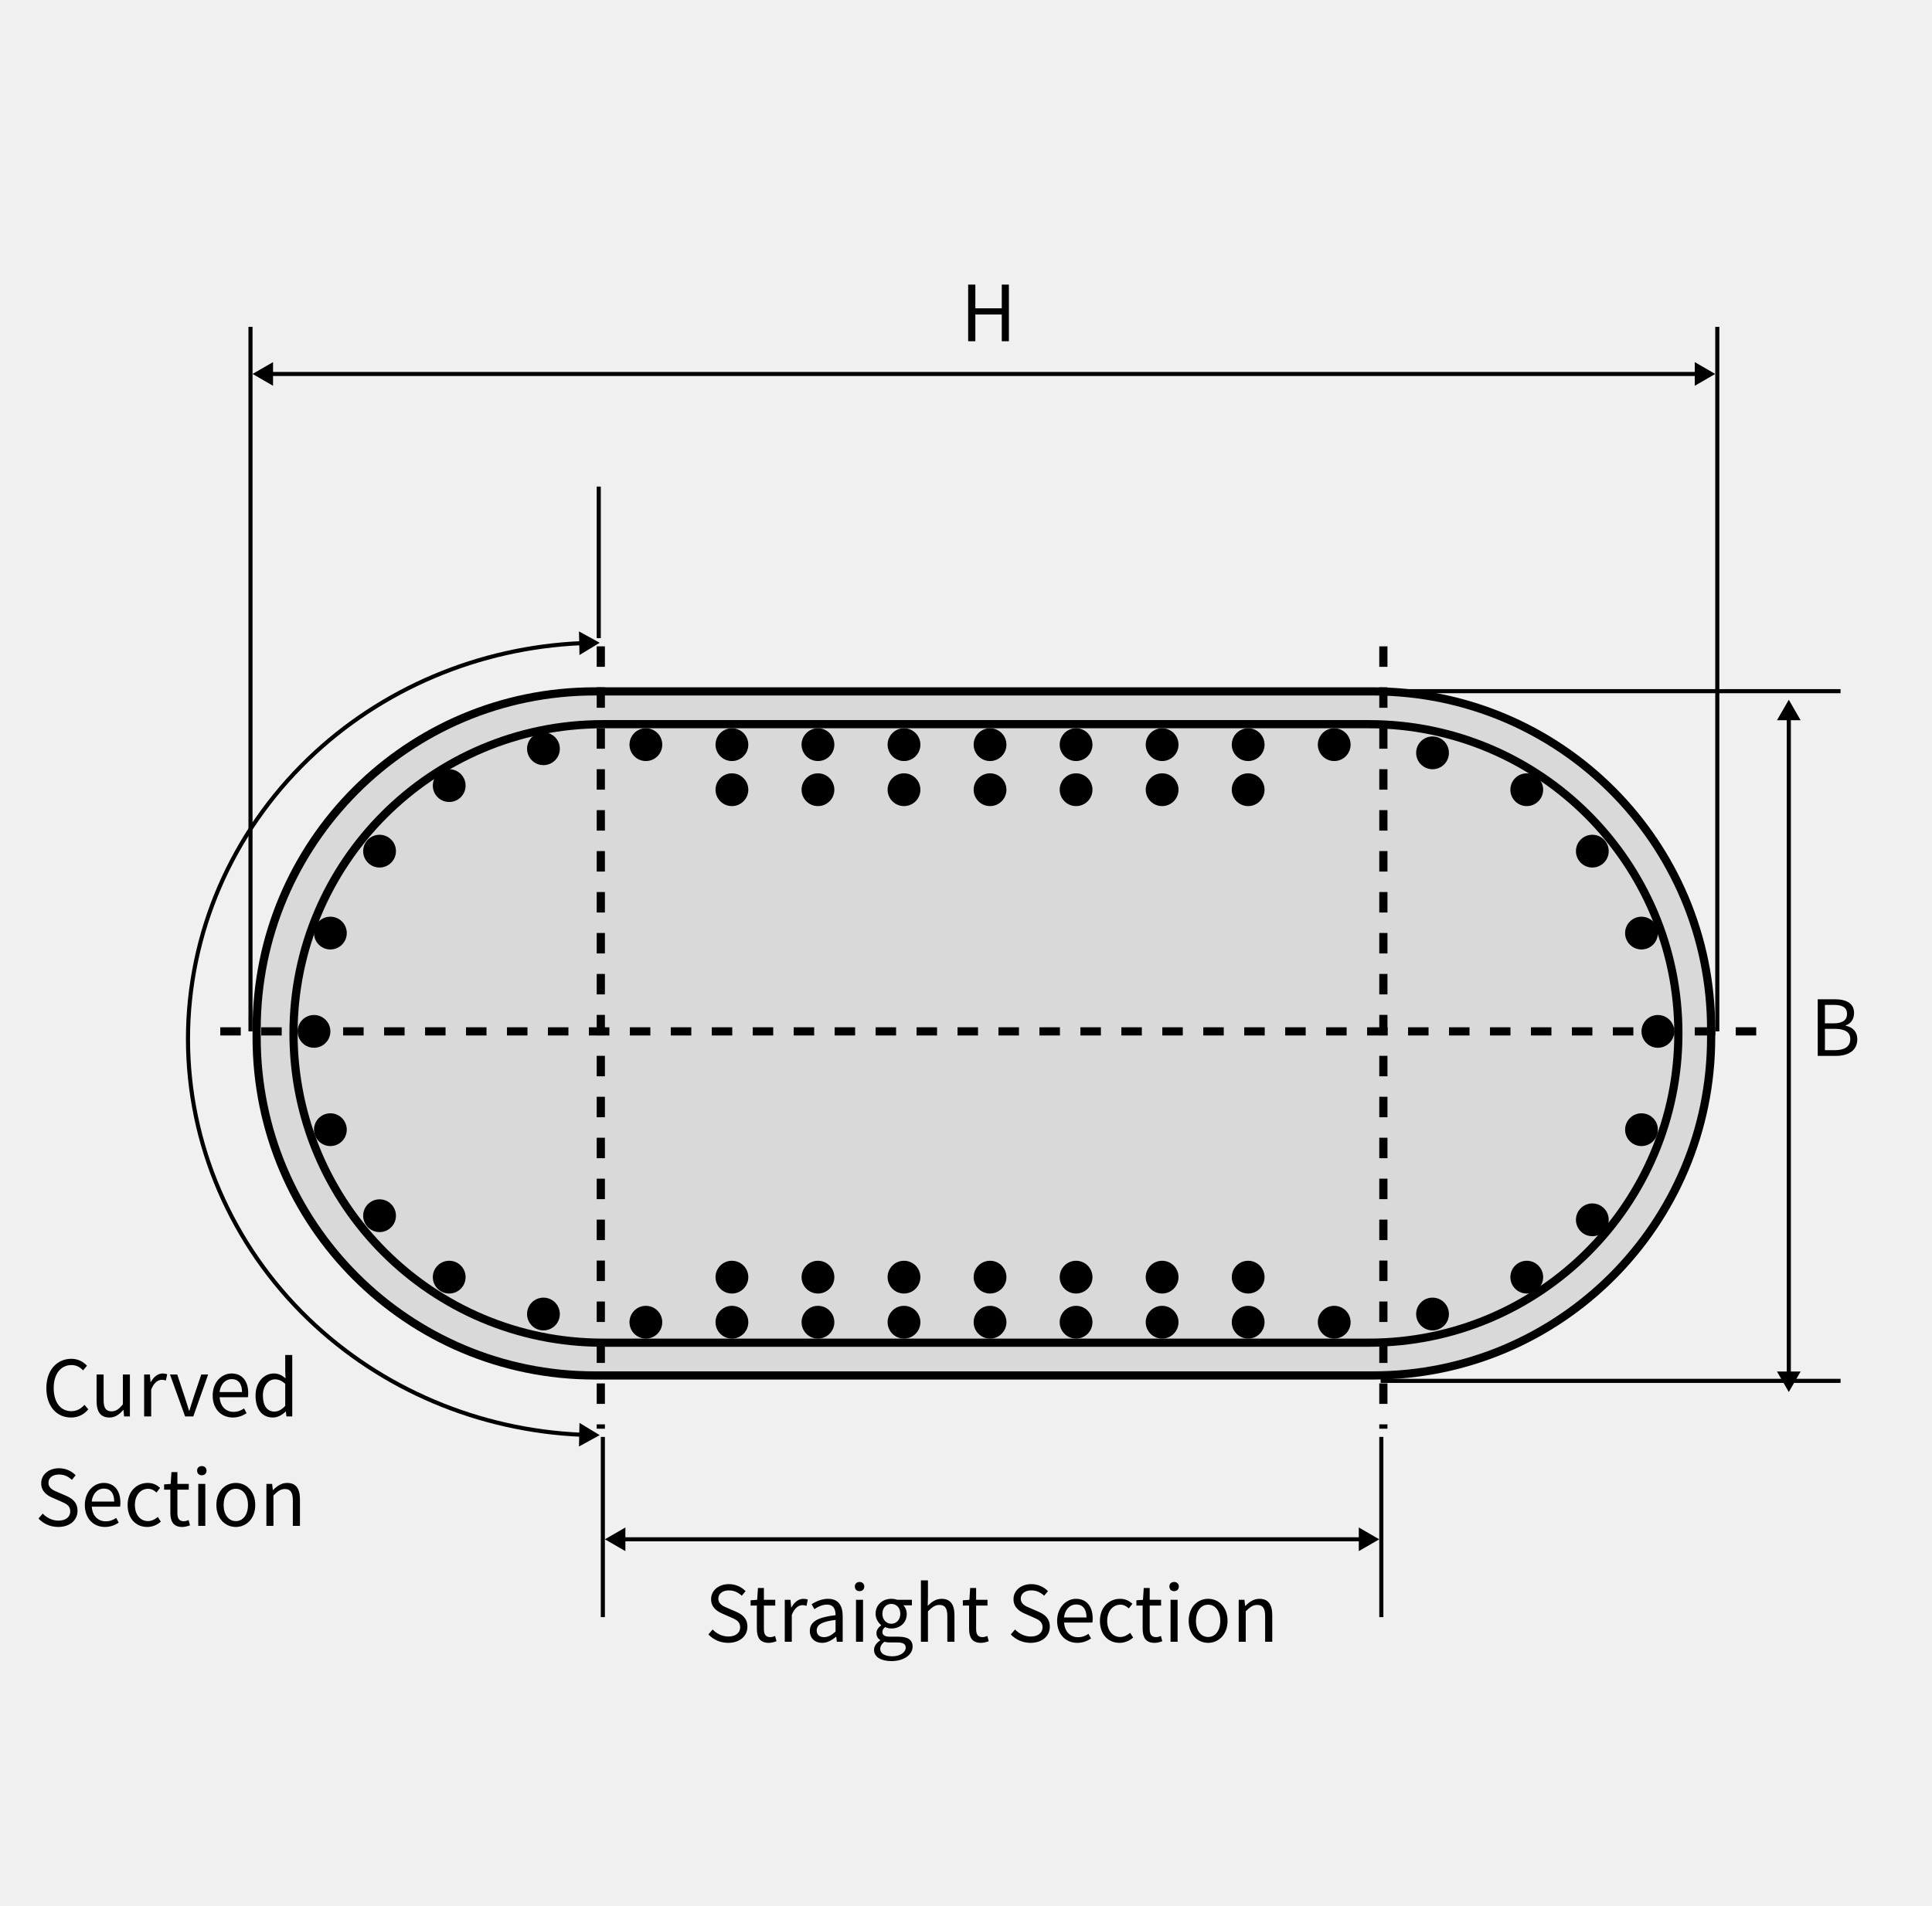
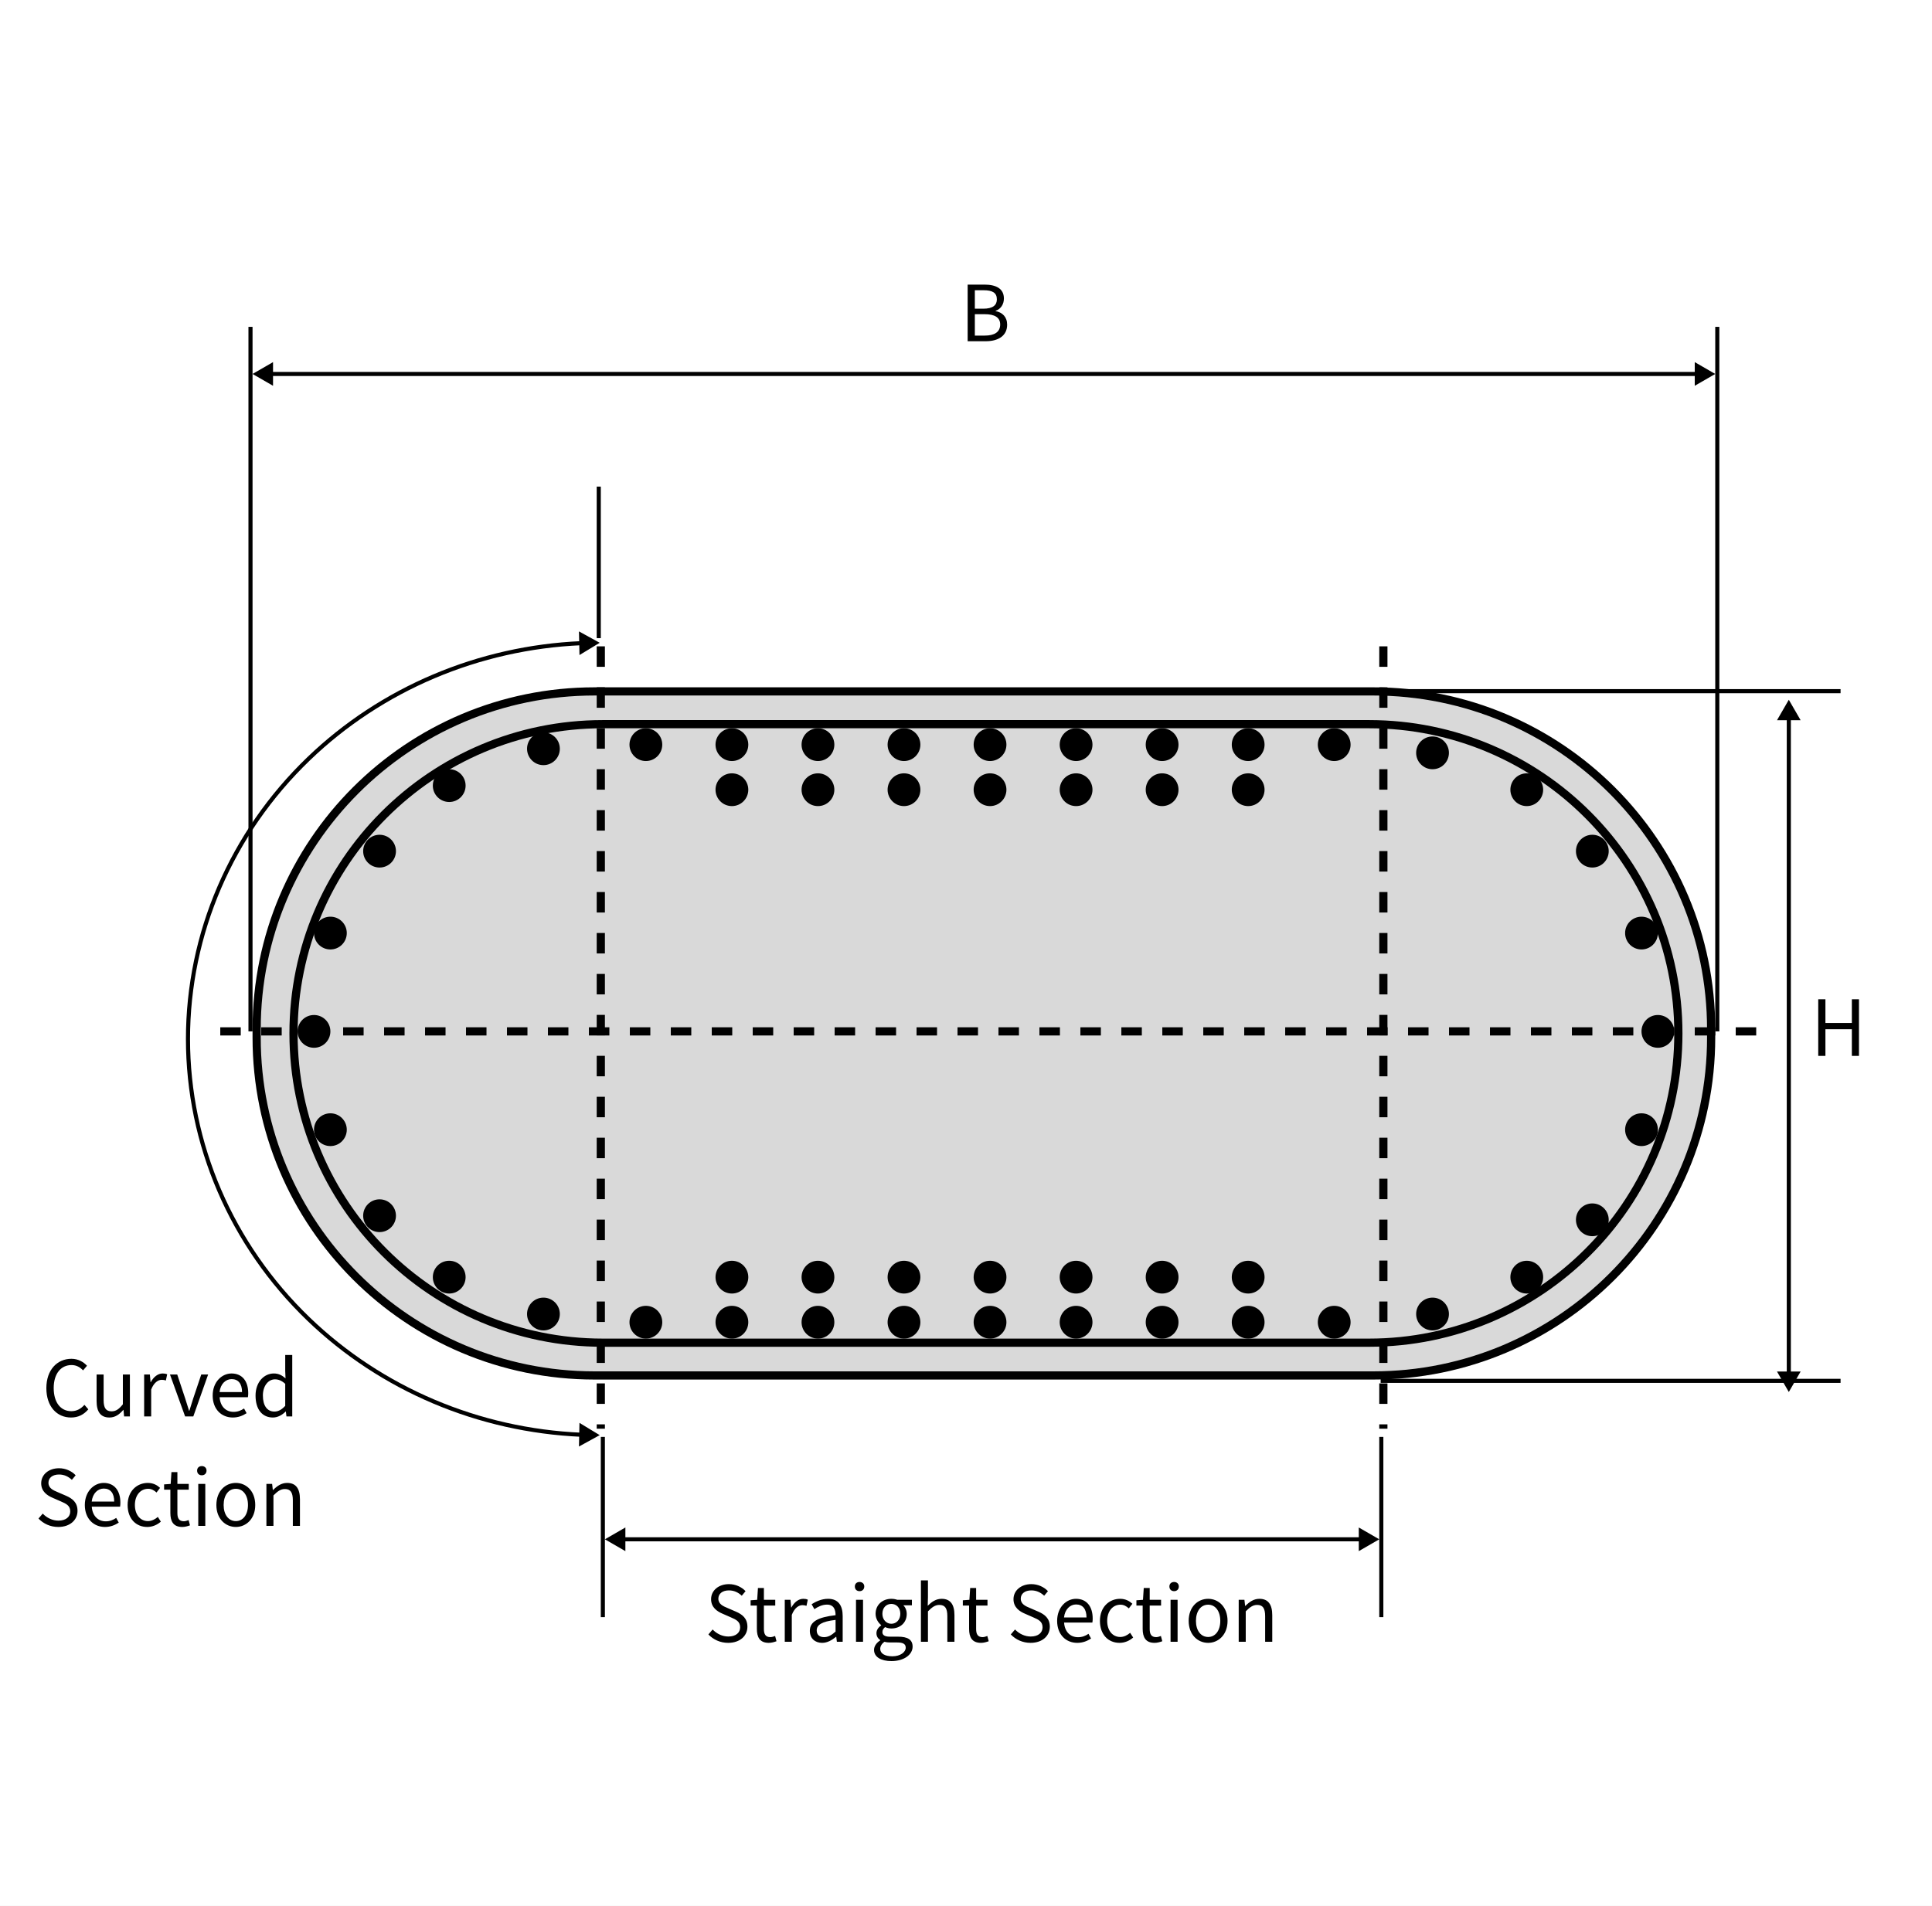
<svg xmlns="http://www.w3.org/2000/svg" width="300" height="296" viewBox="0 0 300 296" fill="none">
-   <rect x="265.706" y="107.388" width="106.247" height="225.855" rx="52.487" transform="rotate(90 265.706 107.388)" fill="#D9D9D9" stroke="black" stroke-width="1.272" />
-   <rect x="260.616" y="112.48" width="96.068" height="215.039" rx="48.034" transform="rotate(90 260.616 112.48)" fill="#D9D9D9" stroke="black" stroke-width="1.272" />
-   <path d="M93.122 222.905L89.981 221L89.902 224.672L93.122 222.905ZM47.916 204.882L47.695 205.111L47.916 204.882ZM47.916 117.859L48.136 118.088L47.916 117.859ZM93.122 99.836L89.902 98.068L89.981 101.741L93.122 99.836ZM90.274 222.525C74.435 221.843 59.392 215.487 48.136 204.652L47.695 205.111C59.065 216.055 74.256 222.472 90.247 223.161L90.274 222.525ZM48.136 204.652C36.208 193.171 29.508 177.602 29.508 161.37H28.872C28.872 177.779 35.645 193.512 47.695 205.111L48.136 204.652ZM29.508 161.37C29.508 145.139 36.208 129.569 48.136 118.088L47.695 117.63C35.645 129.228 28.872 144.962 28.872 161.37H29.508ZM48.136 118.088C59.392 107.254 74.435 100.898 90.274 100.215L90.247 99.58C74.256 100.269 59.065 106.686 47.695 117.63L48.136 118.088Z" fill="black" />
+   <rect width="300" height="296" fill="white" />
+   <rect x="265.706" y="107.389" width="106.247" height="225.855" rx="52.487" transform="rotate(90 265.706 107.389)" fill="#D9D9D9" stroke="black" stroke-width="1.272" />
+   <rect x="260.616" y="112.479" width="96.068" height="215.039" rx="48.034" transform="rotate(90 260.616 112.479)" fill="#D9D9D9" stroke="black" stroke-width="1.272" />
+   <path d="M93.121 222.906L89.981 221.001L89.901 224.673L93.121 222.906ZM47.915 204.883L47.694 205.112L47.915 204.883ZM47.915 117.86L48.135 118.089L47.915 117.86ZM93.121 99.837L89.901 98.069L89.981 101.742L93.121 99.837ZM90.273 222.526C74.434 221.844 59.392 215.488 48.135 204.653L47.694 205.112C59.065 216.056 74.255 222.473 90.246 223.162L90.273 222.526ZM48.135 204.653C36.207 193.172 29.508 177.603 29.508 161.371H28.871C28.871 177.78 35.644 193.513 47.694 205.112L48.135 204.653ZM29.508 161.371C29.508 145.14 36.207 129.57 48.135 118.089L47.694 117.631C35.644 129.229 28.871 144.963 28.871 161.371H29.508ZM48.135 118.089C59.392 107.255 74.434 100.899 90.273 100.216L90.246 99.581C74.255 100.27 59.065 106.687 47.694 117.631L48.135 118.089Z" fill="black" />
  <circle cx="100.291" cy="115.66" r="2.545" fill="black" />
  <circle cx="48.758" cy="160.195" r="2.545" fill="black" />
-   <circle cx="51.302" cy="144.926" r="2.545" fill="black" />
-   <circle cx="58.938" cy="132.201" r="2.545" fill="black" />
-   <circle cx="69.753" cy="122.021" r="2.545" fill="black" />
-   <circle cx="84.386" cy="116.297" r="2.545" fill="black" />
-   <circle cx="222.444" cy="116.932" r="2.545" fill="black" />
-   <circle cx="257.436" cy="160.195" r="2.545" fill="black" />
-   <circle cx="222.444" cy="204.094" r="2.545" fill="black" />
+   <circle cx="51.303" cy="144.925" r="2.545" fill="black" />
+   <circle cx="58.937" cy="132.201" r="2.545" fill="black" />
+   <circle cx="69.754" cy="122.021" r="2.545" fill="black" />
+   <circle cx="84.385" cy="116.296" r="2.545" fill="black" />
+   <circle cx="222.443" cy="116.932" r="2.545" fill="black" />
+   <circle cx="257.435" cy="160.195" r="2.545" fill="black" />
+   <circle cx="222.443" cy="204.093" r="2.545" fill="black" />
  <circle cx="237.076" cy="198.367" r="2.545" fill="black" />
  <circle cx="237.076" cy="122.658" r="2.545" fill="black" />
  <circle cx="247.256" cy="132.201" r="2.545" fill="black" />
-   <circle cx="247.256" cy="189.461" r="2.545" fill="black" />
-   <circle cx="254.89" cy="175.463" r="2.545" fill="black" />
-   <circle cx="254.89" cy="144.926" r="2.545" fill="black" />
-   <circle cx="84.386" cy="204.094" r="2.545" fill="black" />
-   <circle cx="69.753" cy="198.367" r="2.545" fill="black" />
-   <circle cx="58.938" cy="188.824" r="2.545" fill="black" />
-   <circle cx="51.302" cy="175.463" r="2.545" fill="black" />
-   <circle cx="113.651" cy="115.66" r="2.545" fill="black" />
+   <circle cx="247.256" cy="189.46" r="2.545" fill="black" />
+   <circle cx="254.891" cy="175.463" r="2.545" fill="black" />
+   <circle cx="254.891" cy="144.925" r="2.545" fill="black" />
+   <circle cx="84.385" cy="204.093" r="2.545" fill="black" />
+   <circle cx="69.754" cy="198.367" r="2.545" fill="black" />
+   <circle cx="58.937" cy="188.824" r="2.545" fill="black" />
+   <circle cx="51.303" cy="175.463" r="2.545" fill="black" />
+   <circle cx="113.65" cy="115.66" r="2.545" fill="black" />
  <circle cx="127.012" cy="115.66" r="2.545" fill="black" />
-   <circle cx="140.372" cy="115.66" r="2.545" fill="black" />
-   <circle cx="153.733" cy="115.66" r="2.545" fill="black" />
-   <circle cx="167.093" cy="115.66" r="2.545" fill="black" />
+   <circle cx="140.371" cy="115.66" r="2.545" fill="black" />
+   <circle cx="153.732" cy="115.66" r="2.545" fill="black" />
+   <circle cx="167.094" cy="115.66" r="2.545" fill="black" />
  <circle cx="180.453" cy="115.66" r="2.545" fill="black" />
  <circle cx="193.814" cy="115.66" r="2.545" fill="black" />
-   <circle cx="207.175" cy="115.66" r="2.545" fill="black" />
-   <circle cx="100.291" cy="205.365" r="2.545" fill="black" />
-   <circle cx="113.651" cy="205.365" r="2.545" fill="black" />
-   <circle cx="127.012" cy="205.365" r="2.545" fill="black" />
-   <circle cx="140.372" cy="205.365" r="2.545" fill="black" />
-   <circle cx="153.733" cy="205.365" r="2.545" fill="black" />
-   <circle cx="167.093" cy="205.365" r="2.545" fill="black" />
-   <circle cx="180.453" cy="205.365" r="2.545" fill="black" />
-   <circle cx="193.814" cy="205.365" r="2.545" fill="black" />
-   <circle cx="207.175" cy="205.365" r="2.545" fill="black" />
-   <line x1="266.66" y1="160.193" x2="266.66" y2="50.765" stroke="black" stroke-width="0.636" />
-   <line x1="214.491" y1="251.172" x2="214.491" y2="223.179" stroke="black" stroke-width="0.636" />
-   <line x1="93.61" y1="251.172" x2="93.61" y2="223.179" stroke="black" stroke-width="0.636" />
-   <line x1="92.974" y1="99.117" x2="92.974" y2="75.577" stroke="black" stroke-width="0.636" />
-   <line x1="214.386" y1="107.352" x2="285.801" y2="107.352" stroke="black" stroke-width="0.636" />
-   <line x1="214.386" y1="214.475" x2="285.801" y2="214.475" stroke="black" stroke-width="0.636" />
-   <line x1="38.897" y1="160.193" x2="38.897" y2="50.765" stroke="black" stroke-width="0.636" />
-   <path d="M39.215 58.082L42.397 59.919L42.397 56.245L39.215 58.082ZM266.343 58.082L263.162 56.245L263.162 59.919L266.343 58.082ZM42.078 58.4L263.48 58.4L263.48 57.764L42.078 57.764L42.078 58.4Z" fill="black" />
-   <path d="M93.928 239.084L97.109 240.921L97.109 237.247L93.928 239.084ZM214.172 239.084L210.991 237.247L210.991 240.921L214.172 239.084ZM96.791 239.402L211.309 239.402L211.309 238.766L96.791 238.766L96.791 239.402Z" fill="black" />
-   <path d="M277.765 108.686L275.928 111.867L279.601 111.867L277.765 108.686ZM277.765 216.205L279.601 213.024L275.928 213.024L277.765 216.205ZM277.447 111.548L277.447 213.342L278.083 213.342L278.083 111.548L277.447 111.548Z" fill="black" />
-   <path d="M150.335 53V44.204H151.451V47.888H155.555V44.204H156.659V53H155.555V48.848H151.451V53H150.335Z" fill="black" />
-   <path d="M282.257 164V155.204H284.873C286.661 155.204 287.897 155.804 287.897 157.352C287.897 158.228 287.429 158.996 286.601 159.26V159.32C287.657 159.524 288.401 160.22 288.401 161.42C288.401 163.148 287.033 164 285.065 164H282.257ZM283.373 158.948H284.681C286.193 158.948 286.805 158.384 286.805 157.496C286.805 156.464 286.097 156.08 284.729 156.08H283.373V158.948ZM283.373 163.112H284.909C286.421 163.112 287.309 162.572 287.309 161.384C287.309 160.292 286.445 159.8 284.909 159.8H283.373V163.112Z" fill="black" />
+   <circle cx="207.174" cy="115.66" r="2.545" fill="black" />
+   <circle cx="100.291" cy="205.366" r="2.545" fill="black" />
+   <circle cx="113.65" cy="205.366" r="2.545" fill="black" />
+   <circle cx="127.012" cy="205.366" r="2.545" fill="black" />
+   <circle cx="140.371" cy="205.366" r="2.545" fill="black" />
+   <circle cx="153.732" cy="205.366" r="2.545" fill="black" />
+   <circle cx="167.094" cy="205.366" r="2.545" fill="black" />
+   <circle cx="180.453" cy="205.366" r="2.545" fill="black" />
+   <circle cx="193.814" cy="205.366" r="2.545" fill="black" />
+   <circle cx="207.174" cy="205.365" r="2.545" fill="black" />
+   <line x1="266.66" y1="160.194" x2="266.66" y2="50.766" stroke="black" stroke-width="0.636" />
+   <line x1="214.49" y1="251.173" x2="214.49" y2="223.18" stroke="black" stroke-width="0.636" />
+   <line x1="93.61" y1="251.173" x2="93.61" y2="223.18" stroke="black" stroke-width="0.636" />
+   <line x1="92.975" y1="99.118" x2="92.975" y2="75.578" stroke="black" stroke-width="0.636" />
+   <line x1="214.387" y1="107.351" x2="285.802" y2="107.351" stroke="black" stroke-width="0.636" />
+   <line x1="214.387" y1="214.474" x2="285.802" y2="214.474" stroke="black" stroke-width="0.636" />
+   <line x1="38.897" y1="160.194" x2="38.897" y2="50.766" stroke="black" stroke-width="0.636" />
+   <path d="M39.215 58.083L42.396 59.919L42.396 56.246L39.215 58.083ZM266.342 58.083L263.161 56.246L263.161 59.919L266.342 58.083ZM42.078 58.401L263.479 58.401L263.479 57.764L42.078 57.764L42.078 58.401Z" fill="black" />
+   <path d="M93.928 239.084L97.109 240.921L97.109 237.248L93.928 239.084ZM214.172 239.084L210.991 237.248L210.991 240.921L214.172 239.084ZM96.791 239.403L211.309 239.403L211.309 238.766L96.791 238.766L96.791 239.403Z" fill="black" />
+   <path d="M277.766 108.686L275.929 111.867L279.602 111.867L277.766 108.686ZM277.766 216.206L279.602 213.025L275.929 213.025L277.766 216.206ZM277.448 111.549L277.448 213.343L278.084 213.343L278.084 111.549L277.448 111.549Z" fill="black" />
+   <path d="M150.257 53V44.204H152.861C154.649 44.204 155.885 44.816 155.885 46.364C155.885 47.228 155.429 47.996 154.601 48.272V48.32C155.657 48.524 156.389 49.232 156.389 50.432C156.389 52.148 155.021 53 153.065 53H150.257ZM151.373 47.948H152.669C154.181 47.948 154.793 47.396 154.793 46.496C154.793 45.464 154.097 45.08 152.729 45.08H151.373V47.948ZM151.373 52.124H152.909C154.409 52.124 155.309 51.584 155.309 50.396C155.309 49.304 154.445 48.8 152.909 48.8H151.373V52.124Z" fill="black" />
+   <path d="M282.335 164V155.204H283.451V158.888H287.555V155.204H288.659V164H287.555V159.86H283.451V164H282.335Z" fill="black" />
  <path d="M113.07 255.168C111.834 255.168 110.766 254.664 109.998 253.86L110.658 253.092C111.294 253.764 112.182 254.184 113.094 254.184C114.246 254.184 114.93 253.608 114.93 252.756C114.93 251.844 114.294 251.556 113.466 251.196L112.206 250.644C111.378 250.296 110.418 249.672 110.418 248.388C110.418 247.032 111.582 246.048 113.19 246.048C114.234 246.048 115.158 246.492 115.77 247.14L115.182 247.848C114.642 247.344 113.994 247.02 113.19 247.02C112.194 247.02 111.546 247.524 111.546 248.304C111.546 249.168 112.314 249.48 112.998 249.768L114.246 250.308C115.278 250.752 116.058 251.364 116.058 252.672C116.058 254.064 114.918 255.168 113.07 255.168ZM119.374 255.168C117.982 255.168 117.526 254.292 117.526 252.996V249.372H116.554V248.556L117.574 248.484L117.694 246.648H118.618V248.484H120.382V249.372H118.618V253.02C118.618 253.812 118.87 254.28 119.626 254.28C119.854 254.28 120.154 254.184 120.358 254.1L120.574 254.916C120.214 255.048 119.782 255.168 119.374 255.168ZM121.858 255V248.484H122.746L122.854 249.672H122.89C123.334 248.844 124.006 248.328 124.738 248.328C125.026 248.328 125.218 248.364 125.434 248.46L125.23 249.42C125.002 249.348 124.858 249.312 124.594 249.312C124.054 249.312 123.382 249.708 122.95 250.824V255H121.858ZM127.659 255.168C126.567 255.168 125.751 254.484 125.751 253.308C125.751 251.892 126.975 251.184 129.747 250.872C129.747 250.032 129.483 249.228 128.415 249.228C127.647 249.228 126.963 249.588 126.459 249.936L126.027 249.168C126.627 248.784 127.539 248.328 128.583 248.328C130.179 248.328 130.851 249.384 130.851 251.004V255H129.951L129.855 254.232H129.807C129.195 254.748 128.463 255.168 127.659 255.168ZM127.959 254.28C128.595 254.28 129.123 253.98 129.747 253.416V251.604C127.551 251.856 126.819 252.396 126.819 253.236C126.819 253.98 127.323 254.28 127.959 254.28ZM132.92 255V248.484H134.012V255H132.92ZM133.472 247.14C133.04 247.14 132.74 246.864 132.74 246.408C132.74 245.988 133.04 245.712 133.472 245.712C133.892 245.712 134.204 245.988 134.204 246.408C134.204 246.864 133.892 247.14 133.472 247.14ZM138.421 258C136.825 258 135.721 257.376 135.721 256.26C135.721 255.708 136.081 255.168 136.681 254.784V254.736C136.345 254.52 136.093 254.172 136.093 253.656C136.093 253.116 136.477 252.696 136.825 252.456V252.408C136.393 252.06 135.961 251.436 135.961 250.656C135.961 249.216 137.089 248.328 138.409 248.328C138.781 248.328 139.105 248.4 139.333 248.484H141.601V249.336H140.269C140.581 249.636 140.797 250.116 140.797 250.68C140.797 252.072 139.741 252.936 138.409 252.936C138.097 252.936 137.737 252.864 137.437 252.72C137.209 252.912 137.017 253.14 137.017 253.488C137.017 253.908 137.293 254.208 138.169 254.208H139.441C140.953 254.208 141.709 254.676 141.709 255.756C141.709 256.968 140.425 258 138.421 258ZM138.409 252.204C139.165 252.204 139.801 251.592 139.801 250.656C139.801 249.696 139.177 249.12 138.409 249.12C137.641 249.12 137.017 249.684 137.017 250.656C137.017 251.592 137.653 252.204 138.409 252.204ZM138.565 257.256C139.825 257.256 140.641 256.596 140.641 255.924C140.641 255.312 140.173 255.108 139.321 255.108H138.193C137.941 255.108 137.641 255.084 137.341 255C136.873 255.336 136.681 255.732 136.681 256.104C136.681 256.812 137.389 257.256 138.565 257.256ZM142.999 255V245.46H144.091V248.064L144.055 249.408C144.655 248.82 145.315 248.328 146.215 248.328C147.583 248.328 148.207 249.216 148.207 250.872V255H147.103V251.016C147.103 249.792 146.731 249.276 145.867 249.276C145.207 249.276 144.739 249.624 144.091 250.272V255H142.999ZM152.328 255.168C150.936 255.168 150.48 254.292 150.48 252.996V249.372H149.508V248.556L150.528 248.484L150.648 246.648H151.572V248.484H153.336V249.372H151.572V253.02C151.572 253.812 151.824 254.28 152.58 254.28C152.808 254.28 153.108 254.184 153.312 254.1L153.528 254.916C153.168 255.048 152.736 255.168 152.328 255.168ZM160.027 255.168C158.791 255.168 157.723 254.664 156.955 253.86L157.615 253.092C158.251 253.764 159.139 254.184 160.051 254.184C161.203 254.184 161.887 253.608 161.887 252.756C161.887 251.844 161.251 251.556 160.423 251.196L159.163 250.644C158.335 250.296 157.375 249.672 157.375 248.388C157.375 247.032 158.539 246.048 160.147 246.048C161.191 246.048 162.115 246.492 162.727 247.14L162.139 247.848C161.599 247.344 160.951 247.02 160.147 247.02C159.151 247.02 158.503 247.524 158.503 248.304C158.503 249.168 159.271 249.48 159.955 249.768L161.203 250.308C162.235 250.752 163.015 251.364 163.015 252.672C163.015 254.064 161.875 255.168 160.027 255.168ZM167.271 255.168C165.531 255.168 164.151 253.896 164.151 251.76C164.151 249.636 165.579 248.328 167.079 248.328C168.735 248.328 169.671 249.516 169.671 251.388C169.671 251.616 169.659 251.844 169.623 252.012H165.231C165.315 253.392 166.155 254.292 167.403 254.292C168.027 254.292 168.543 254.088 169.023 253.764L169.419 254.496C168.843 254.868 168.159 255.168 167.271 255.168ZM165.219 251.22H168.711C168.711 249.912 168.123 249.204 167.091 249.204C166.179 249.204 165.363 249.936 165.219 251.22ZM173.844 255.168C172.116 255.168 170.796 253.908 170.796 251.76C170.796 249.576 172.26 248.328 173.928 248.328C174.78 248.328 175.38 248.676 175.836 249.096L175.284 249.816C174.9 249.468 174.492 249.24 173.988 249.24C172.788 249.24 171.924 250.248 171.924 251.76C171.924 253.248 172.752 254.256 173.952 254.256C174.54 254.256 175.08 253.968 175.488 253.608L175.956 254.34C175.38 254.856 174.624 255.168 173.844 255.168ZM179.281 255.168C177.889 255.168 177.433 254.292 177.433 252.996V249.372H176.461V248.556L177.481 248.484L177.601 246.648H178.525V248.484H180.289V249.372H178.525V253.02C178.525 253.812 178.777 254.28 179.533 254.28C179.761 254.28 180.061 254.184 180.265 254.1L180.481 254.916C180.121 255.048 179.689 255.168 179.281 255.168ZM181.764 255V248.484H182.856V255H181.764ZM182.316 247.14C181.884 247.14 181.584 246.864 181.584 246.408C181.584 245.988 181.884 245.712 182.316 245.712C182.736 245.712 183.048 245.988 183.048 246.408C183.048 246.864 182.736 247.14 182.316 247.14ZM187.601 255.168C185.993 255.168 184.577 253.908 184.577 251.76C184.577 249.576 185.993 248.328 187.601 248.328C189.197 248.328 190.613 249.576 190.613 251.76C190.613 253.908 189.197 255.168 187.601 255.168ZM187.601 254.256C188.729 254.256 189.485 253.248 189.485 251.76C189.485 250.248 188.729 249.24 187.601 249.24C186.461 249.24 185.705 250.248 185.705 251.76C185.705 253.248 186.461 254.256 187.601 254.256ZM192.346 255V248.484H193.234L193.342 249.432H193.378C193.99 248.82 194.662 248.328 195.562 248.328C196.93 248.328 197.554 249.216 197.554 250.872V255H196.45V251.016C196.45 249.792 196.078 249.276 195.214 249.276C194.554 249.276 194.086 249.624 193.438 250.272V255H192.346Z" fill="black" />
  <path d="M11.026 220.168C8.83 220.168 7.198 218.464 7.198 215.608C7.198 212.776 8.866 211.048 11.098 211.048C12.166 211.048 12.994 211.564 13.51 212.128L12.898 212.848C12.442 212.356 11.854 212.02 11.11 212.02C9.442 212.02 8.338 213.388 8.338 215.584C8.338 217.804 9.394 219.184 11.074 219.184C11.902 219.184 12.55 218.824 13.114 218.2L13.714 218.896C13.018 219.712 12.166 220.168 11.026 220.168ZM16.99 220.168C15.622 220.168 14.998 219.28 14.998 217.612V213.484H16.09V217.48C16.09 218.692 16.462 219.208 17.326 219.208C17.986 219.208 18.466 218.884 19.078 218.116V213.484H20.17V220H19.27L19.174 218.98H19.15C18.538 219.688 17.89 220.168 16.99 220.168ZM22.383 220V213.484H23.271L23.379 214.672H23.415C23.859 213.844 24.531 213.328 25.263 213.328C25.551 213.328 25.743 213.364 25.959 213.46L25.755 214.42C25.527 214.348 25.383 214.312 25.119 214.312C24.579 214.312 23.907 214.708 23.475 215.824V220H22.383ZM28.744 220L26.392 213.484H27.52L28.756 217.204C28.948 217.84 29.152 218.5 29.356 219.112H29.404C29.608 218.5 29.812 217.84 30.004 217.204L31.252 213.484H32.32L30.016 220H28.744ZM36.144 220.168C34.404 220.168 33.024 218.896 33.024 216.76C33.024 214.636 34.452 213.328 35.952 213.328C37.608 213.328 38.544 214.516 38.544 216.388C38.544 216.616 38.532 216.844 38.496 217.012H34.104C34.188 218.392 35.028 219.292 36.276 219.292C36.9 219.292 37.416 219.088 37.896 218.764L38.292 219.496C37.716 219.868 37.032 220.168 36.144 220.168ZM34.092 216.22H37.584C37.584 214.912 36.996 214.204 35.964 214.204C35.052 214.204 34.236 214.936 34.092 216.22ZM42.369 220.168C40.737 220.168 39.681 218.932 39.681 216.76C39.681 214.636 41.025 213.328 42.513 213.328C43.269 213.328 43.773 213.604 44.337 214.084L44.289 212.956V210.46H45.381V220H44.481L44.385 219.232H44.361C43.845 219.748 43.161 220.168 42.369 220.168ZM42.609 219.244C43.221 219.244 43.749 218.944 44.289 218.356V214.936C43.737 214.432 43.233 214.24 42.693 214.24C41.649 214.24 40.821 215.26 40.821 216.748C40.821 218.308 41.469 219.244 42.609 219.244ZM9.048 237.168C7.812 237.168 6.744 236.664 5.976 235.86L6.636 235.092C7.272 235.764 8.16 236.184 9.072 236.184C10.224 236.184 10.908 235.608 10.908 234.756C10.908 233.844 10.272 233.556 9.444 233.196L8.184 232.644C7.356 232.296 6.396 231.672 6.396 230.388C6.396 229.032 7.56 228.048 9.168 228.048C10.212 228.048 11.136 228.492 11.748 229.14L11.16 229.848C10.62 229.344 9.972 229.02 9.168 229.02C8.172 229.02 7.524 229.524 7.524 230.304C7.524 231.168 8.292 231.48 8.976 231.768L10.224 232.308C11.256 232.752 12.036 233.364 12.036 234.672C12.036 236.064 10.896 237.168 9.048 237.168ZM16.293 237.168C14.553 237.168 13.172 235.896 13.172 233.76C13.172 231.636 14.601 230.328 16.101 230.328C17.756 230.328 18.692 231.516 18.692 233.388C18.692 233.616 18.68 233.844 18.645 234.012H14.252C14.336 235.392 15.177 236.292 16.424 236.292C17.049 236.292 17.564 236.088 18.044 235.764L18.441 236.496C17.864 236.868 17.18 237.168 16.293 237.168ZM14.241 233.22H17.733C17.733 231.912 17.145 231.204 16.113 231.204C15.2 231.204 14.384 231.936 14.241 233.22ZM22.865 237.168C21.137 237.168 19.817 235.908 19.817 233.76C19.817 231.576 21.281 230.328 22.949 230.328C23.801 230.328 24.401 230.676 24.857 231.096L24.305 231.816C23.921 231.468 23.513 231.24 23.009 231.24C21.809 231.24 20.945 232.248 20.945 233.76C20.945 235.248 21.773 236.256 22.973 236.256C23.561 236.256 24.101 235.968 24.509 235.608L24.977 236.34C24.401 236.856 23.645 237.168 22.865 237.168ZM28.302 237.168C26.91 237.168 26.454 236.292 26.454 234.996V231.372H25.482V230.556L26.502 230.484L26.622 228.648H27.546V230.484H29.31V231.372H27.546V235.02C27.546 235.812 27.798 236.28 28.554 236.28C28.782 236.28 29.082 236.184 29.286 236.1L29.502 236.916C29.142 237.048 28.71 237.168 28.302 237.168ZM30.786 237V230.484H31.878V237H30.786ZM31.338 229.14C30.906 229.14 30.606 228.864 30.606 228.408C30.606 227.988 30.906 227.712 31.338 227.712C31.758 227.712 32.07 227.988 32.07 228.408C32.07 228.864 31.758 229.14 31.338 229.14ZM36.622 237.168C35.014 237.168 33.598 235.908 33.598 233.76C33.598 231.576 35.014 230.328 36.622 230.328C38.218 230.328 39.634 231.576 39.634 233.76C39.634 235.908 38.218 237.168 36.622 237.168ZM36.622 236.256C37.75 236.256 38.506 235.248 38.506 233.76C38.506 232.248 37.75 231.24 36.622 231.24C35.482 231.24 34.726 232.248 34.726 233.76C34.726 235.248 35.482 236.256 36.622 236.256ZM41.368 237V230.484H42.256L42.364 231.432H42.4C43.012 230.82 43.684 230.328 44.584 230.328C45.952 230.328 46.576 231.216 46.576 232.872V237H45.472V233.016C45.472 231.792 45.1 231.276 44.236 231.276C43.576 231.276 43.108 231.624 42.46 232.272V237H41.368Z" fill="black" />
  <line x1="93.293" y1="100.391" x2="93.293" y2="221.907" stroke="black" stroke-width="1.272" stroke-dasharray="3.18 3.18" />
-   <line x1="272.704" y1="160.195" x2="32.853" y2="160.195" stroke="black" stroke-width="1.272" stroke-dasharray="3.18 3.18" />
-   <line x1="214.809" y1="100.391" x2="214.809" y2="221.907" stroke="black" stroke-width="1.272" stroke-dasharray="3.18 3.18" />
-   <circle cx="113.651" cy="198.367" r="2.545" fill="black" />
+   <line x1="272.703" y1="160.195" x2="32.852" y2="160.195" stroke="black" stroke-width="1.272" stroke-dasharray="3.18 3.18" />
+   <line x1="214.808" y1="100.391" x2="214.808" y2="221.907" stroke="black" stroke-width="1.272" stroke-dasharray="3.18 3.18" />
+   <circle cx="113.65" cy="198.367" r="2.545" fill="black" />
  <circle cx="127.012" cy="198.367" r="2.545" fill="black" />
-   <circle cx="140.372" cy="198.367" r="2.545" fill="black" />
-   <circle cx="153.733" cy="198.367" r="2.545" fill="black" />
-   <circle cx="167.093" cy="198.367" r="2.545" fill="black" />
+   <circle cx="140.371" cy="198.367" r="2.545" fill="black" />
+   <circle cx="153.732" cy="198.367" r="2.545" fill="black" />
+   <circle cx="167.094" cy="198.367" r="2.545" fill="black" />
  <circle cx="180.453" cy="198.367" r="2.545" fill="black" />
  <circle cx="193.814" cy="198.367" r="2.545" fill="black" />
-   <circle cx="113.651" cy="122.658" r="2.545" fill="black" />
+   <circle cx="113.65" cy="122.658" r="2.545" fill="black" />
  <circle cx="127.012" cy="122.658" r="2.545" fill="black" />
-   <circle cx="140.372" cy="122.658" r="2.545" fill="black" />
-   <circle cx="153.733" cy="122.658" r="2.545" fill="black" />
-   <circle cx="167.093" cy="122.658" r="2.545" fill="black" />
+   <circle cx="140.371" cy="122.658" r="2.545" fill="black" />
+   <circle cx="153.732" cy="122.658" r="2.545" fill="black" />
+   <circle cx="167.094" cy="122.658" r="2.545" fill="black" />
  <circle cx="180.453" cy="122.658" r="2.545" fill="black" />
  <circle cx="193.814" cy="122.658" r="2.545" fill="black" />
</svg>
